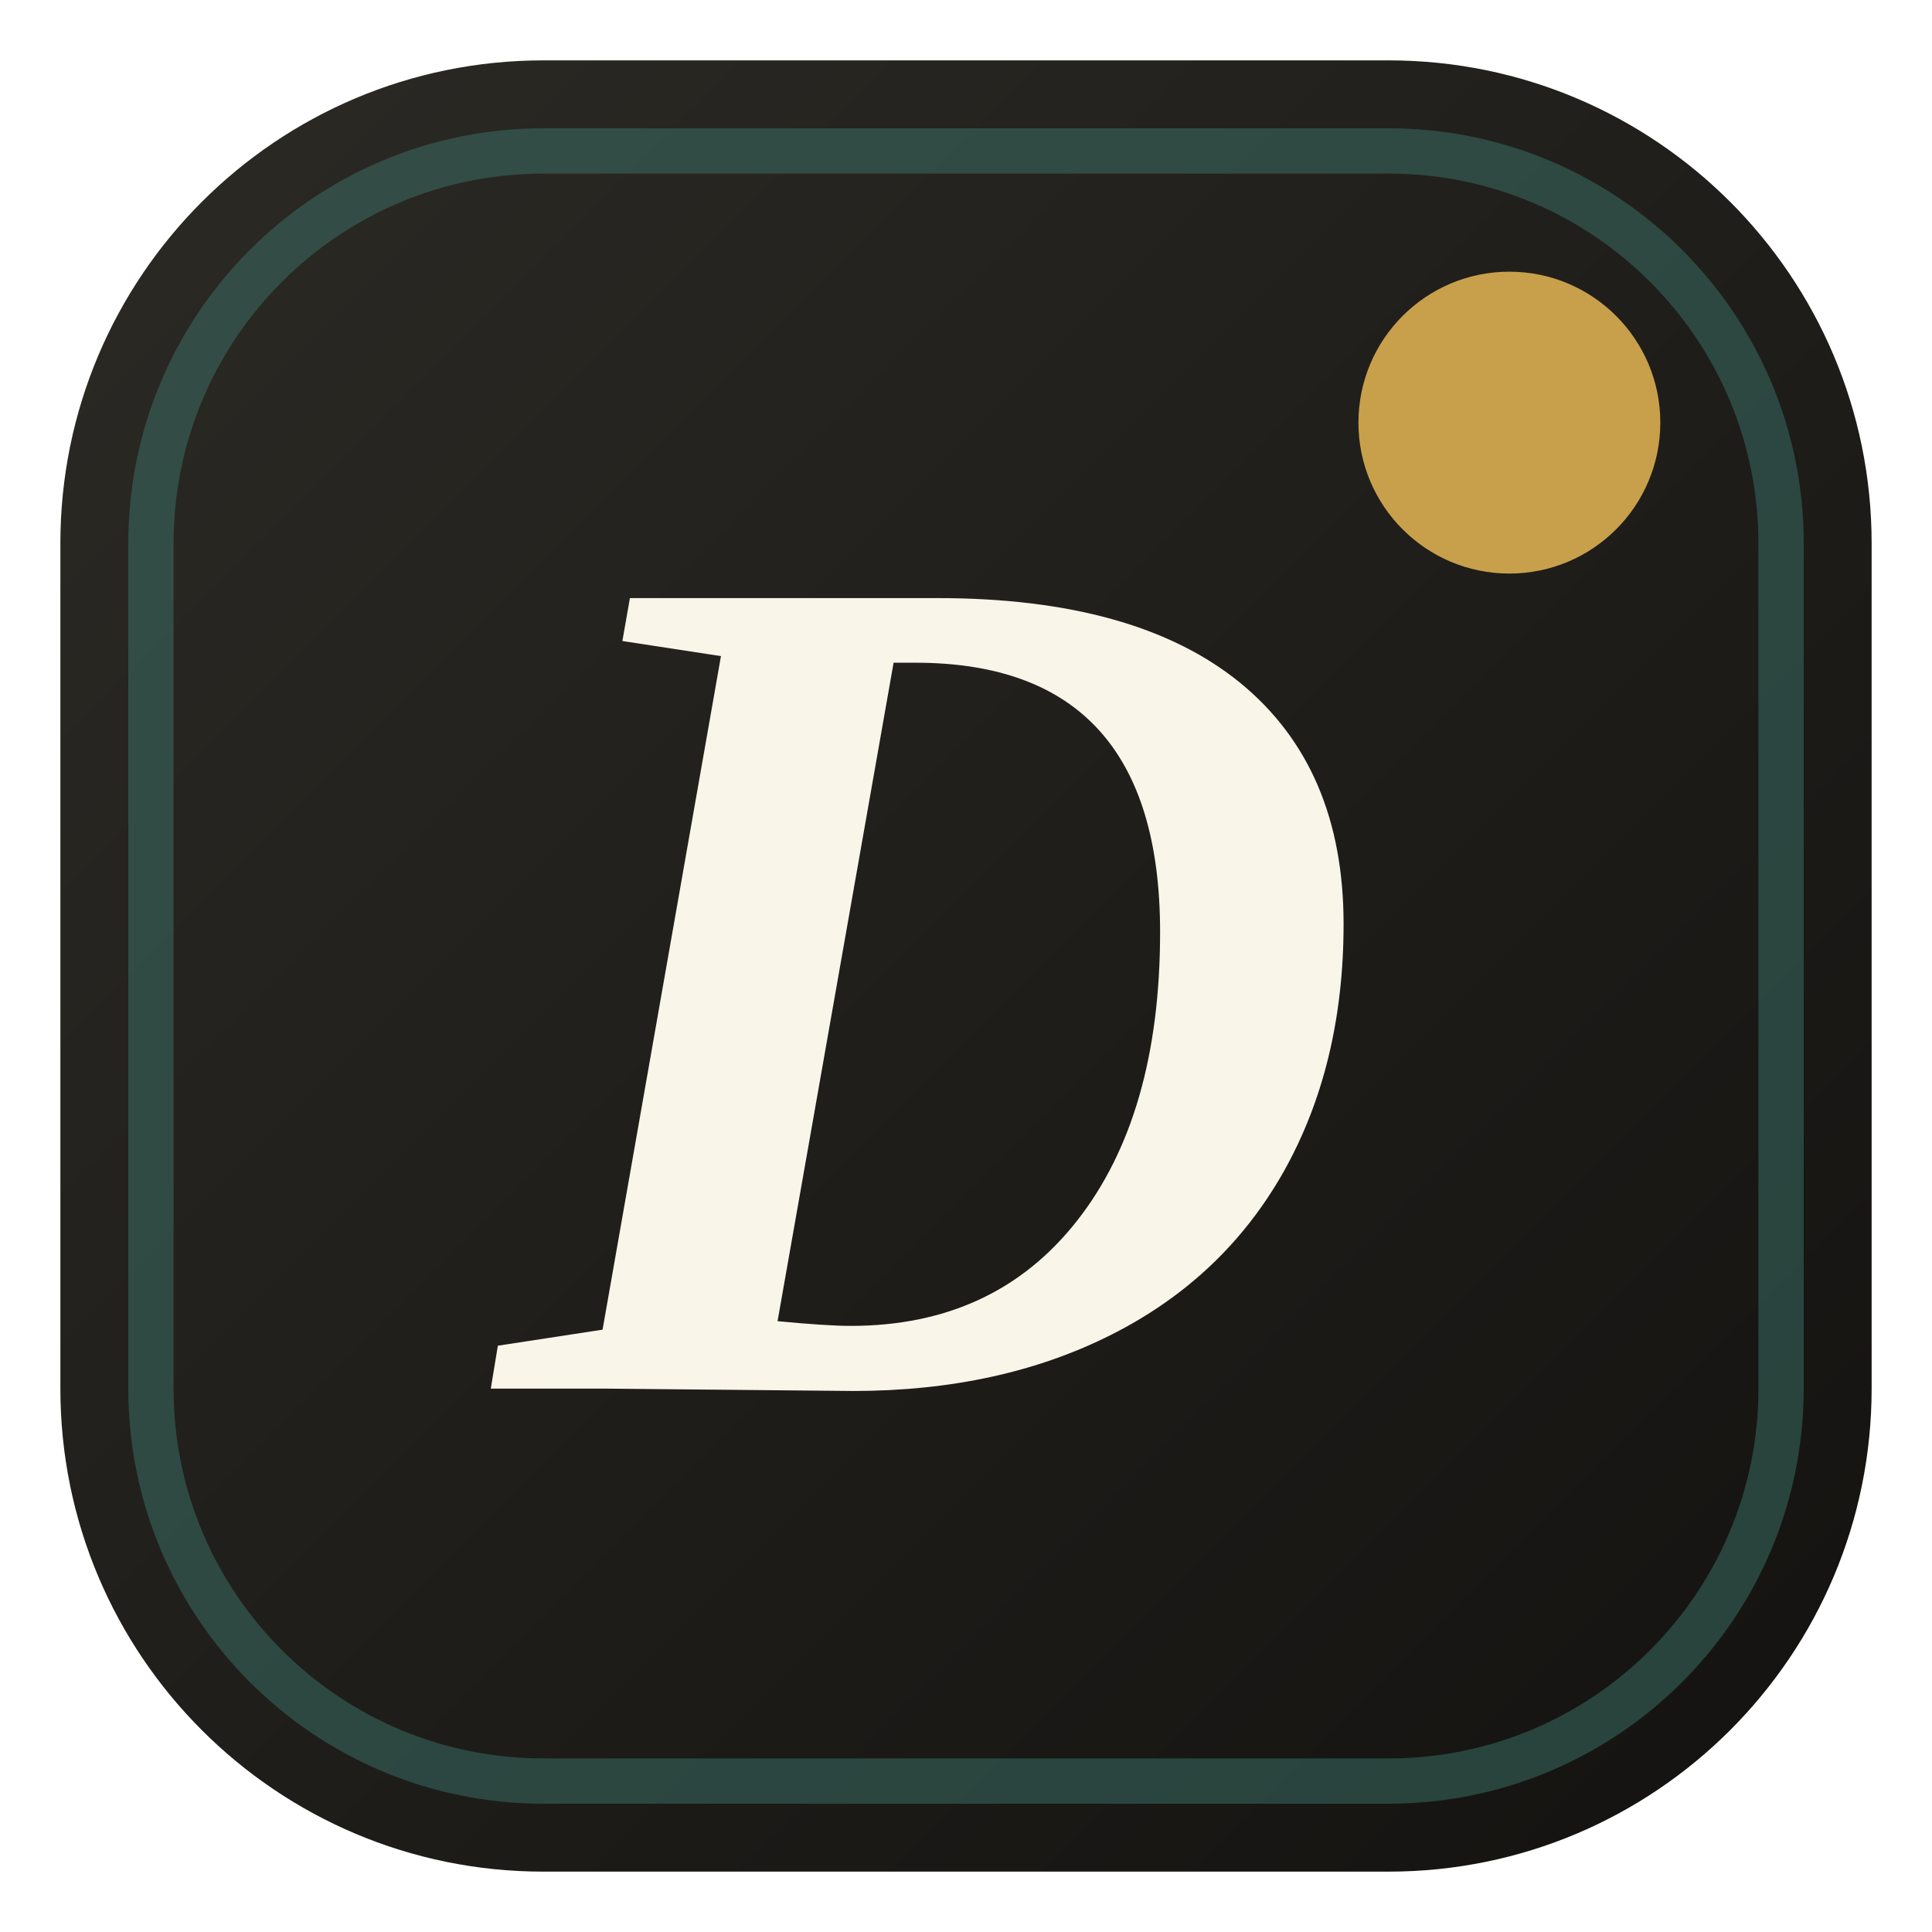
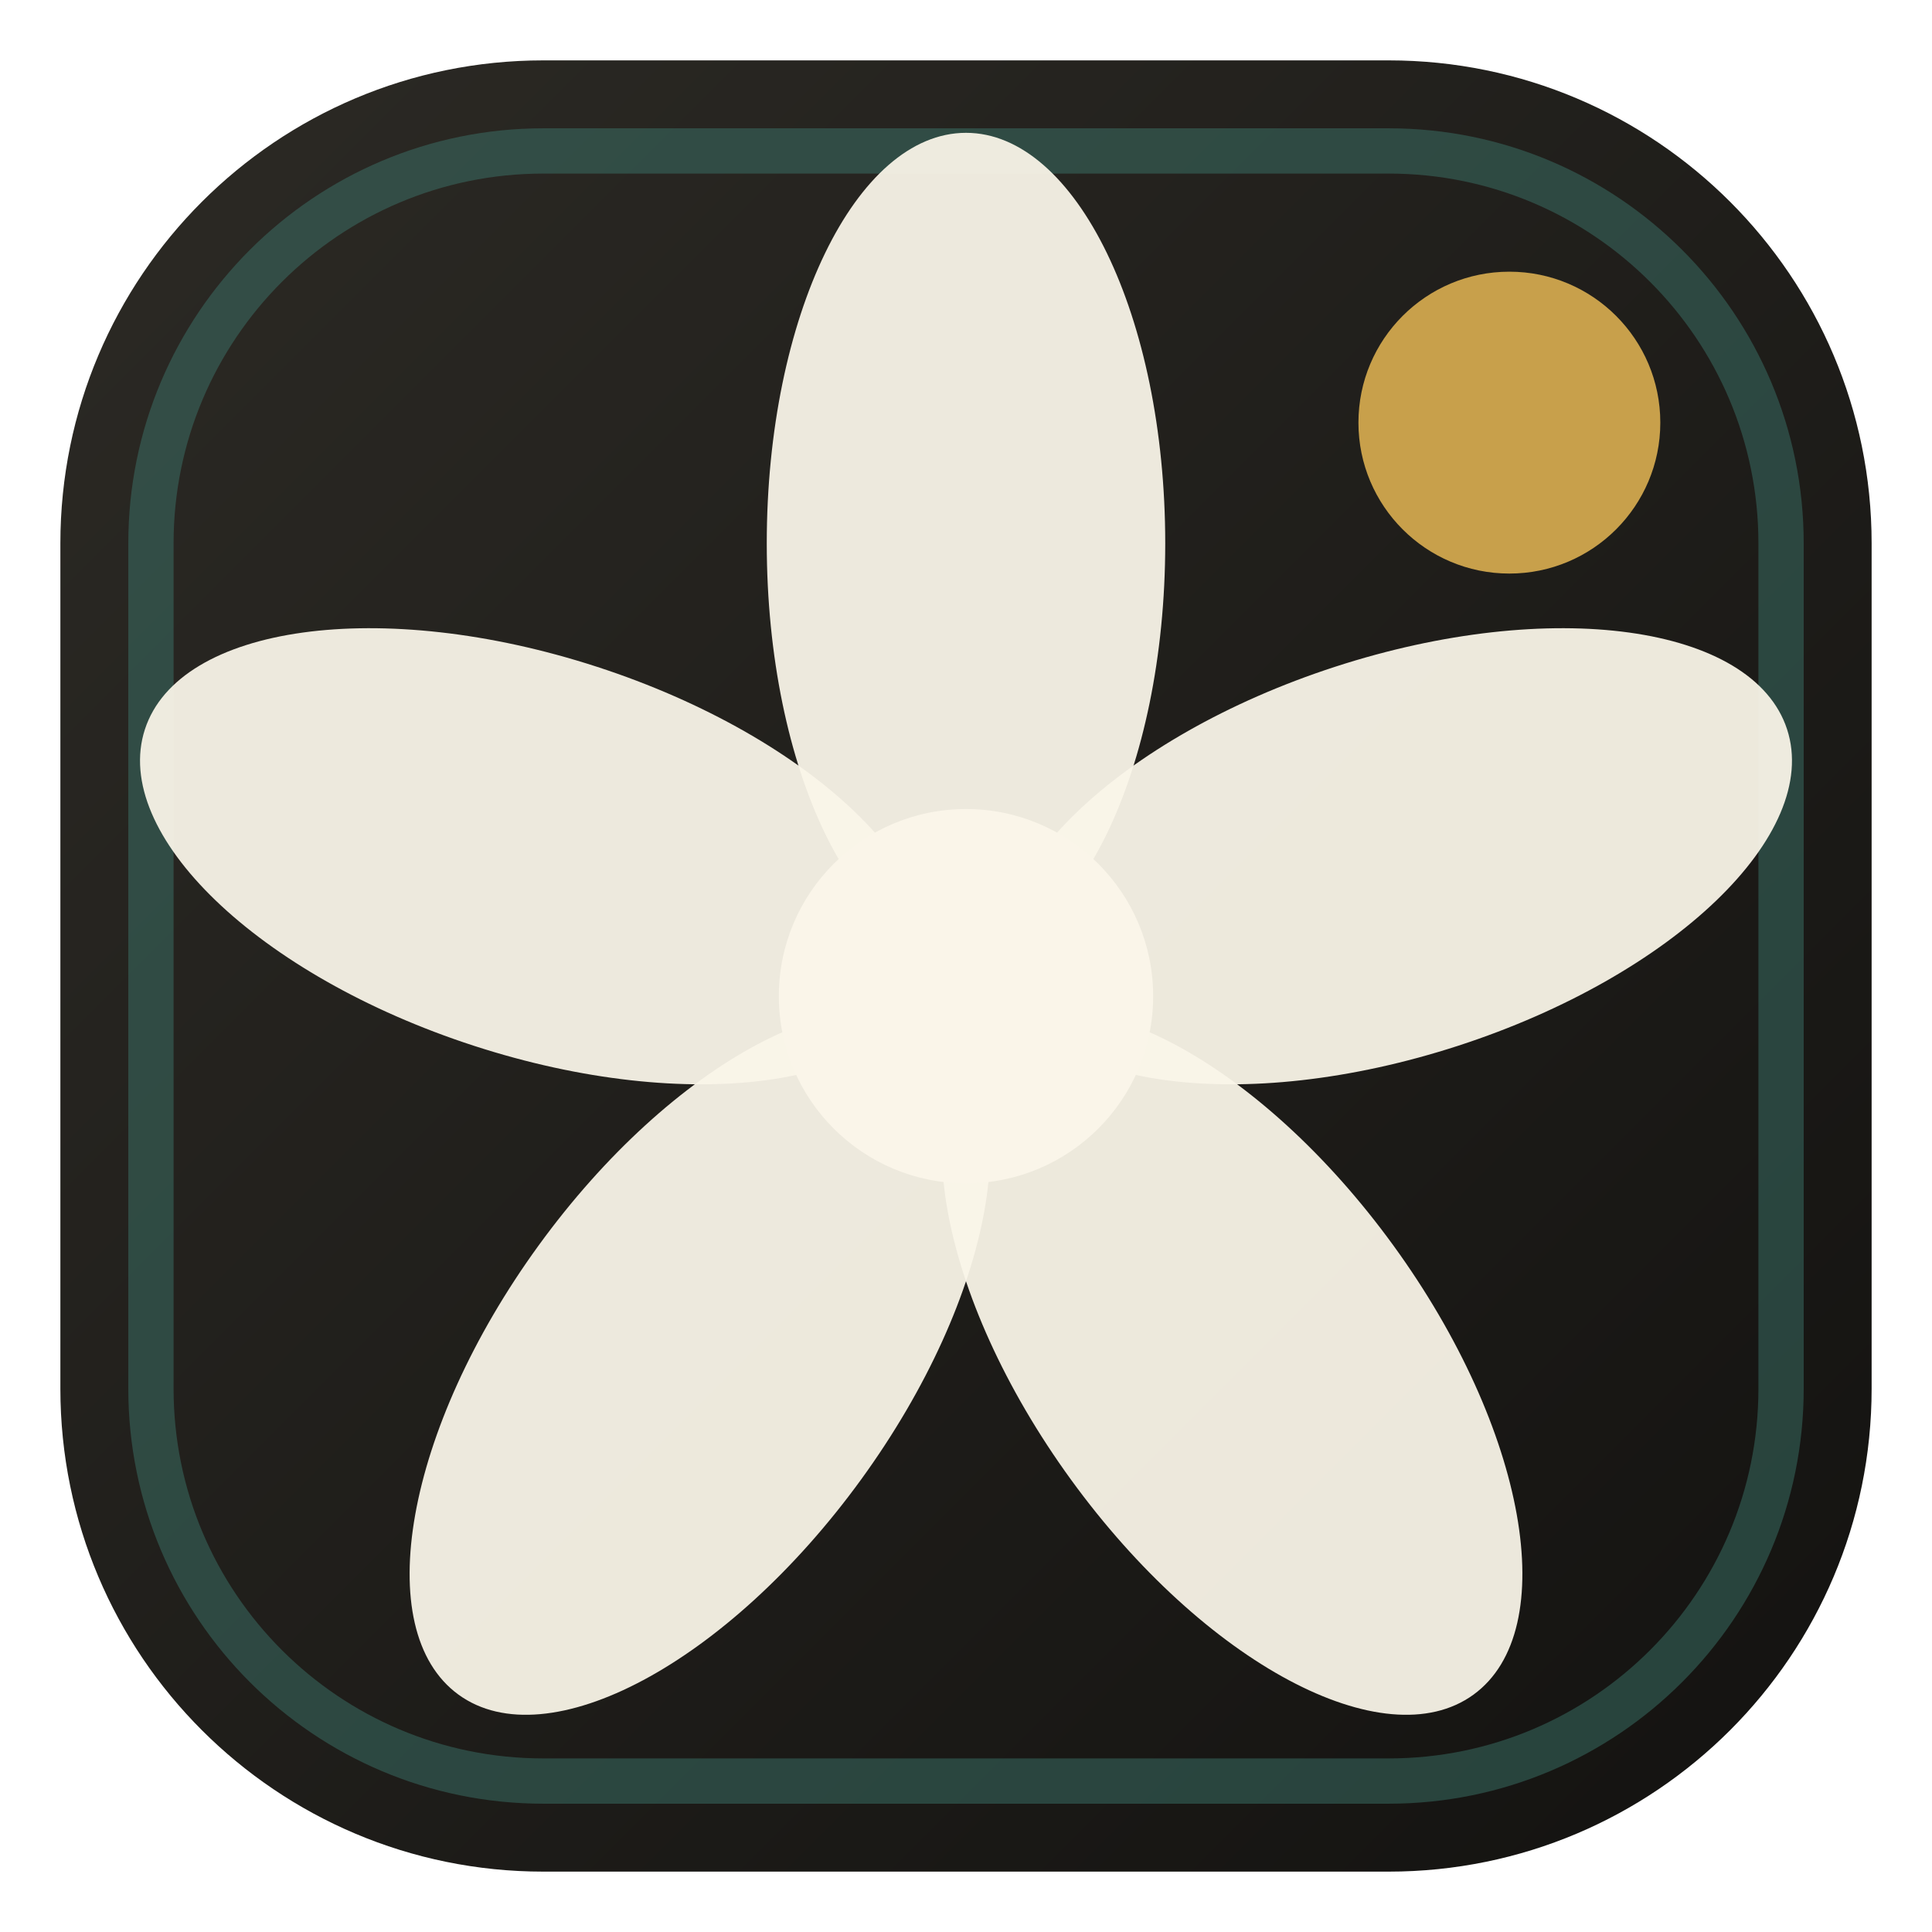
<svg xmlns="http://www.w3.org/2000/svg" viewBox="0 0 64 64">
  <defs>
    <linearGradient id="ink" x1="0" y1="0" x2="1" y2="1">
      <stop offset="0%" stop-color="#2c2a25" />
      <stop offset="100%" stop-color="#131210" />
    </linearGradient>
  </defs>
  <rect x="2" y="2" width="60" height="60" rx="16" fill="url(#ink)" />
  <rect x="5" y="5" width="54" height="54" rx="13" fill="none" stroke="#3f7c72" stroke-opacity="0.45" stroke-width="1.5" />
-   <text x="31" y="46" text-anchor="middle" font-family="Georgia, 'Times New Roman', serif" font-style="italic" font-weight="600" font-size="40" fill="#faf5e9">D</text>
+   <g fill="#faf5e9" transform="translate(32 33)">
+     <g>
+       <ellipse cx="0" cy="-15" rx="6.6" ry="13.6" opacity="0.94" />
+       <ellipse cx="0" cy="-15" rx="6.6" ry="13.6" opacity="0.94" transform="rotate(72)" />
+       <ellipse cx="0" cy="-15" rx="6.6" ry="13.6" opacity="0.94" transform="rotate(144)" />
+       <ellipse cx="0" cy="-15" rx="6.6" ry="13.6" opacity="0.94" transform="rotate(216)" />
+       <ellipse cx="0" cy="-15" rx="6.6" ry="13.6" opacity="0.94" transform="rotate(288)" />
+     </g>
+     <circle cx="0" cy="0" r="6.2" />
+   </g>
  <circle cx="50" cy="14" r="5" fill="#c8a04b" />
</svg>
